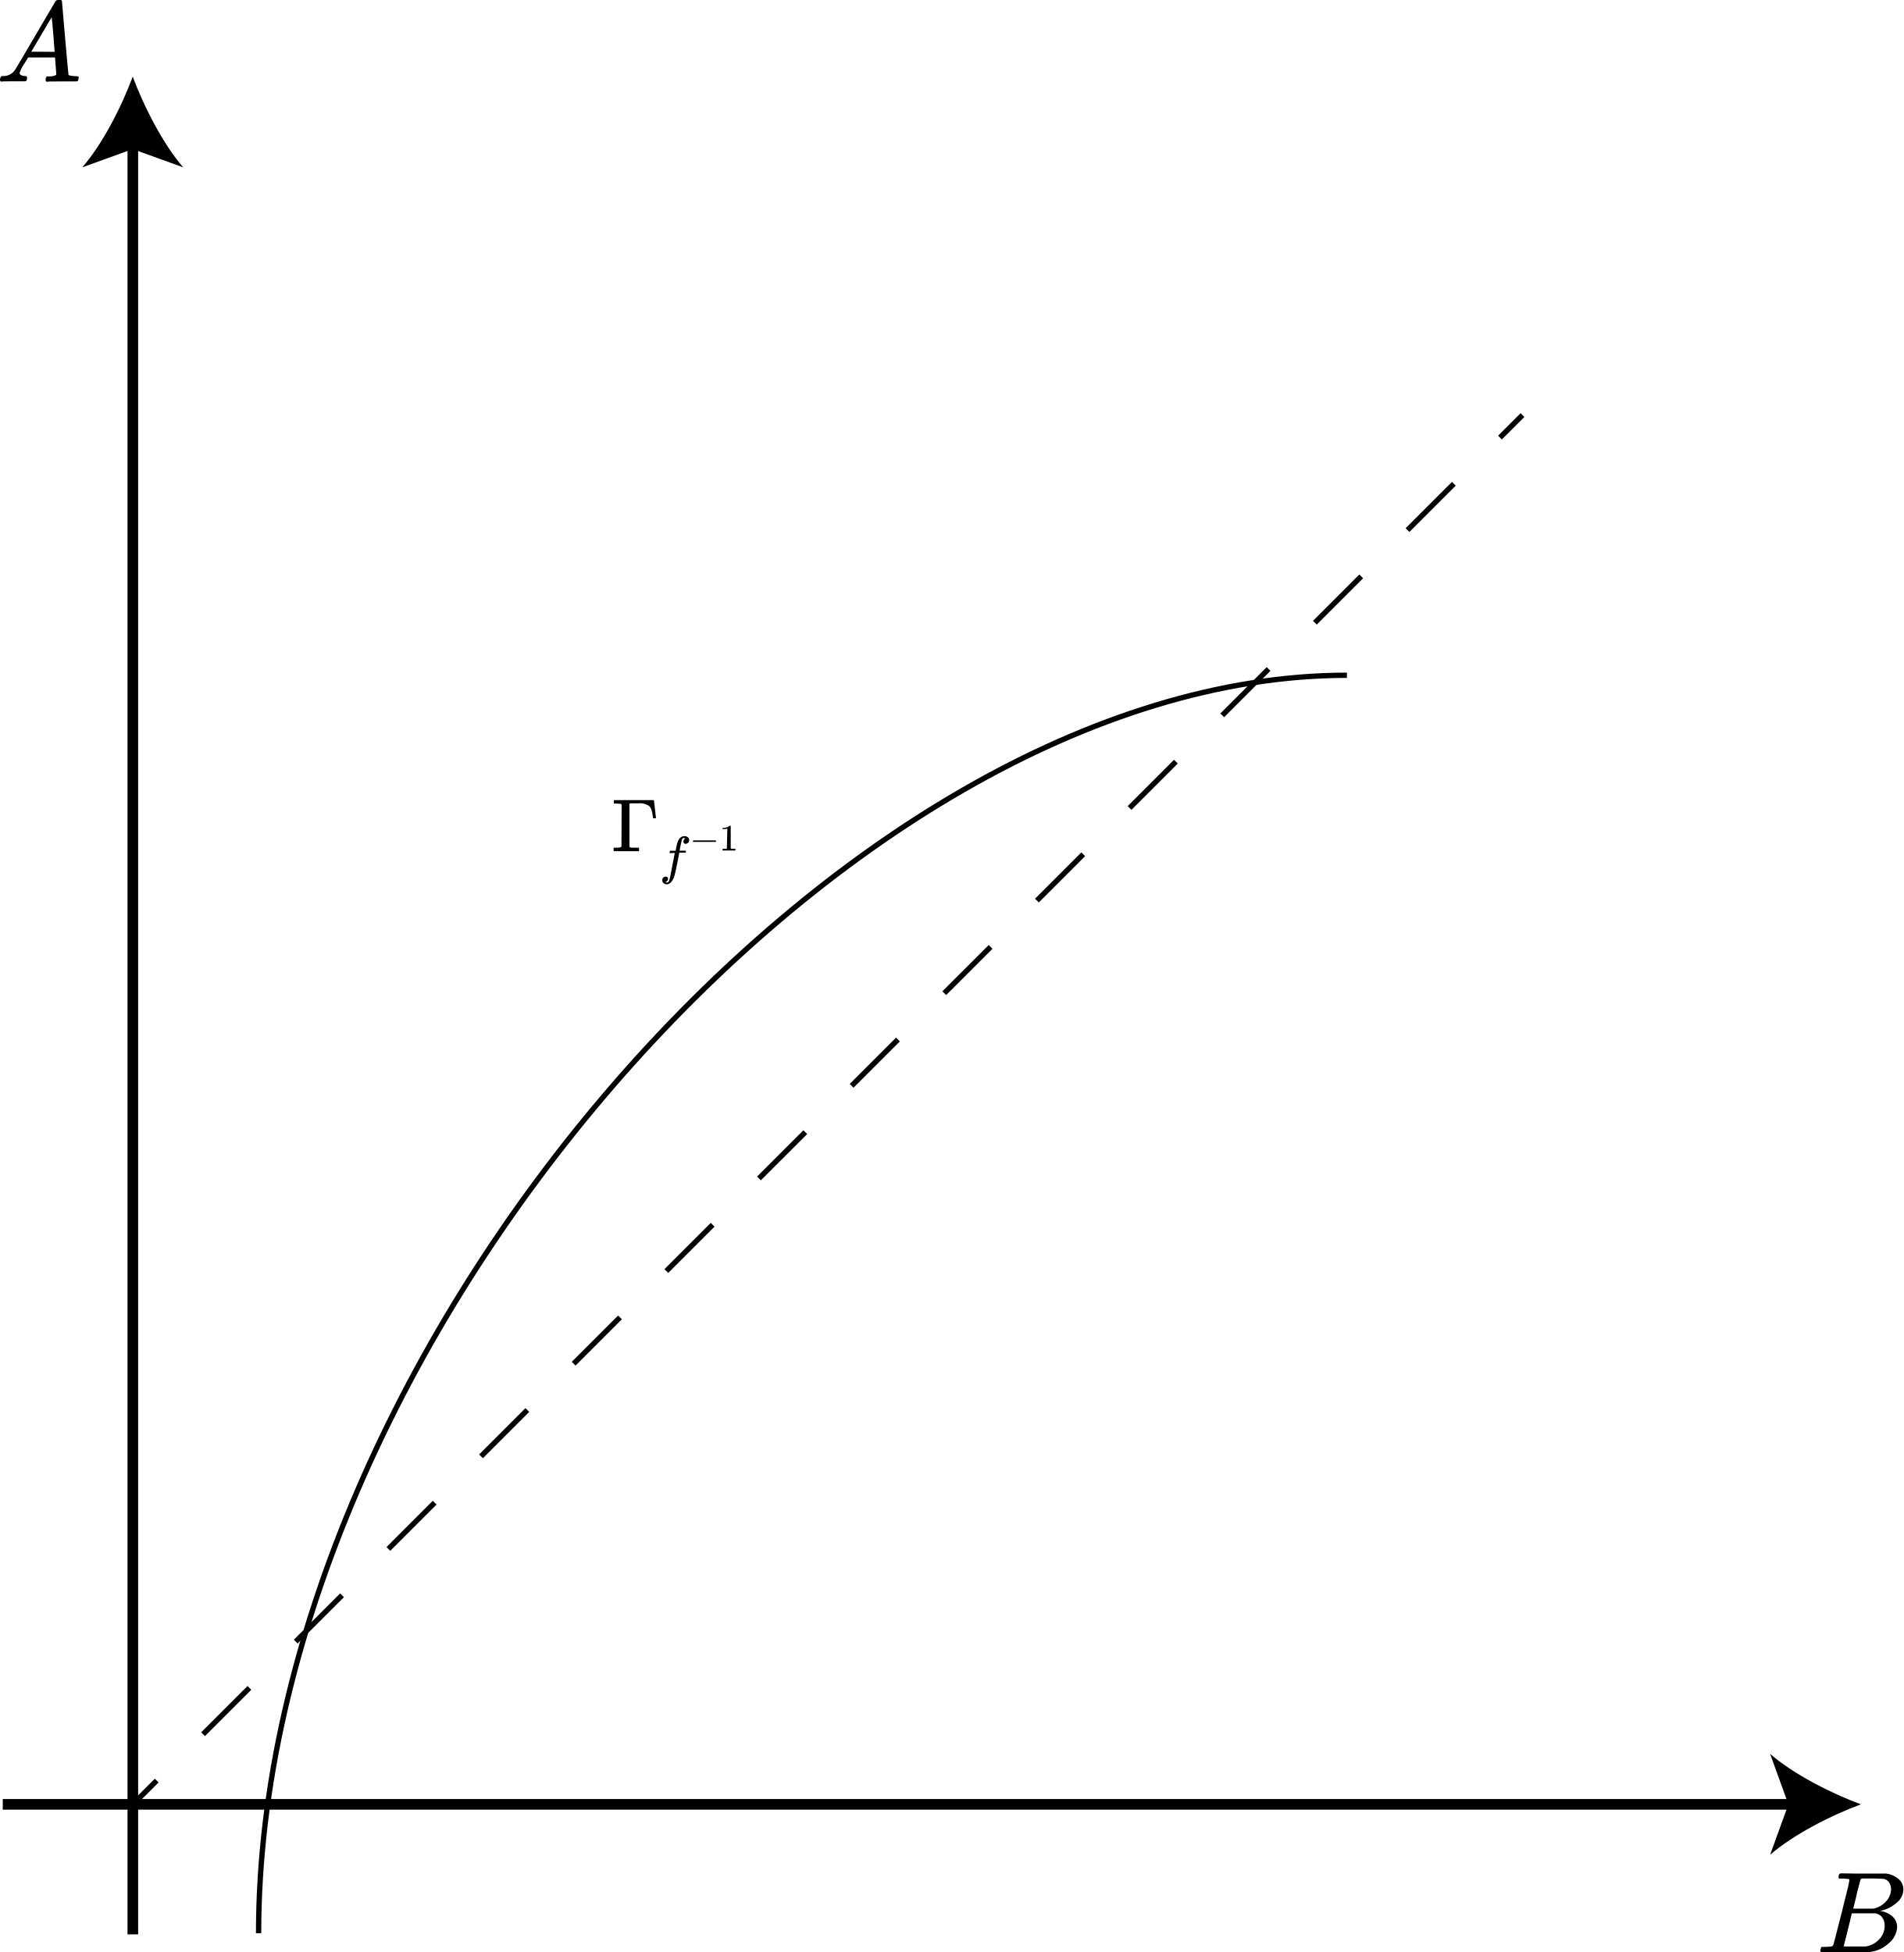
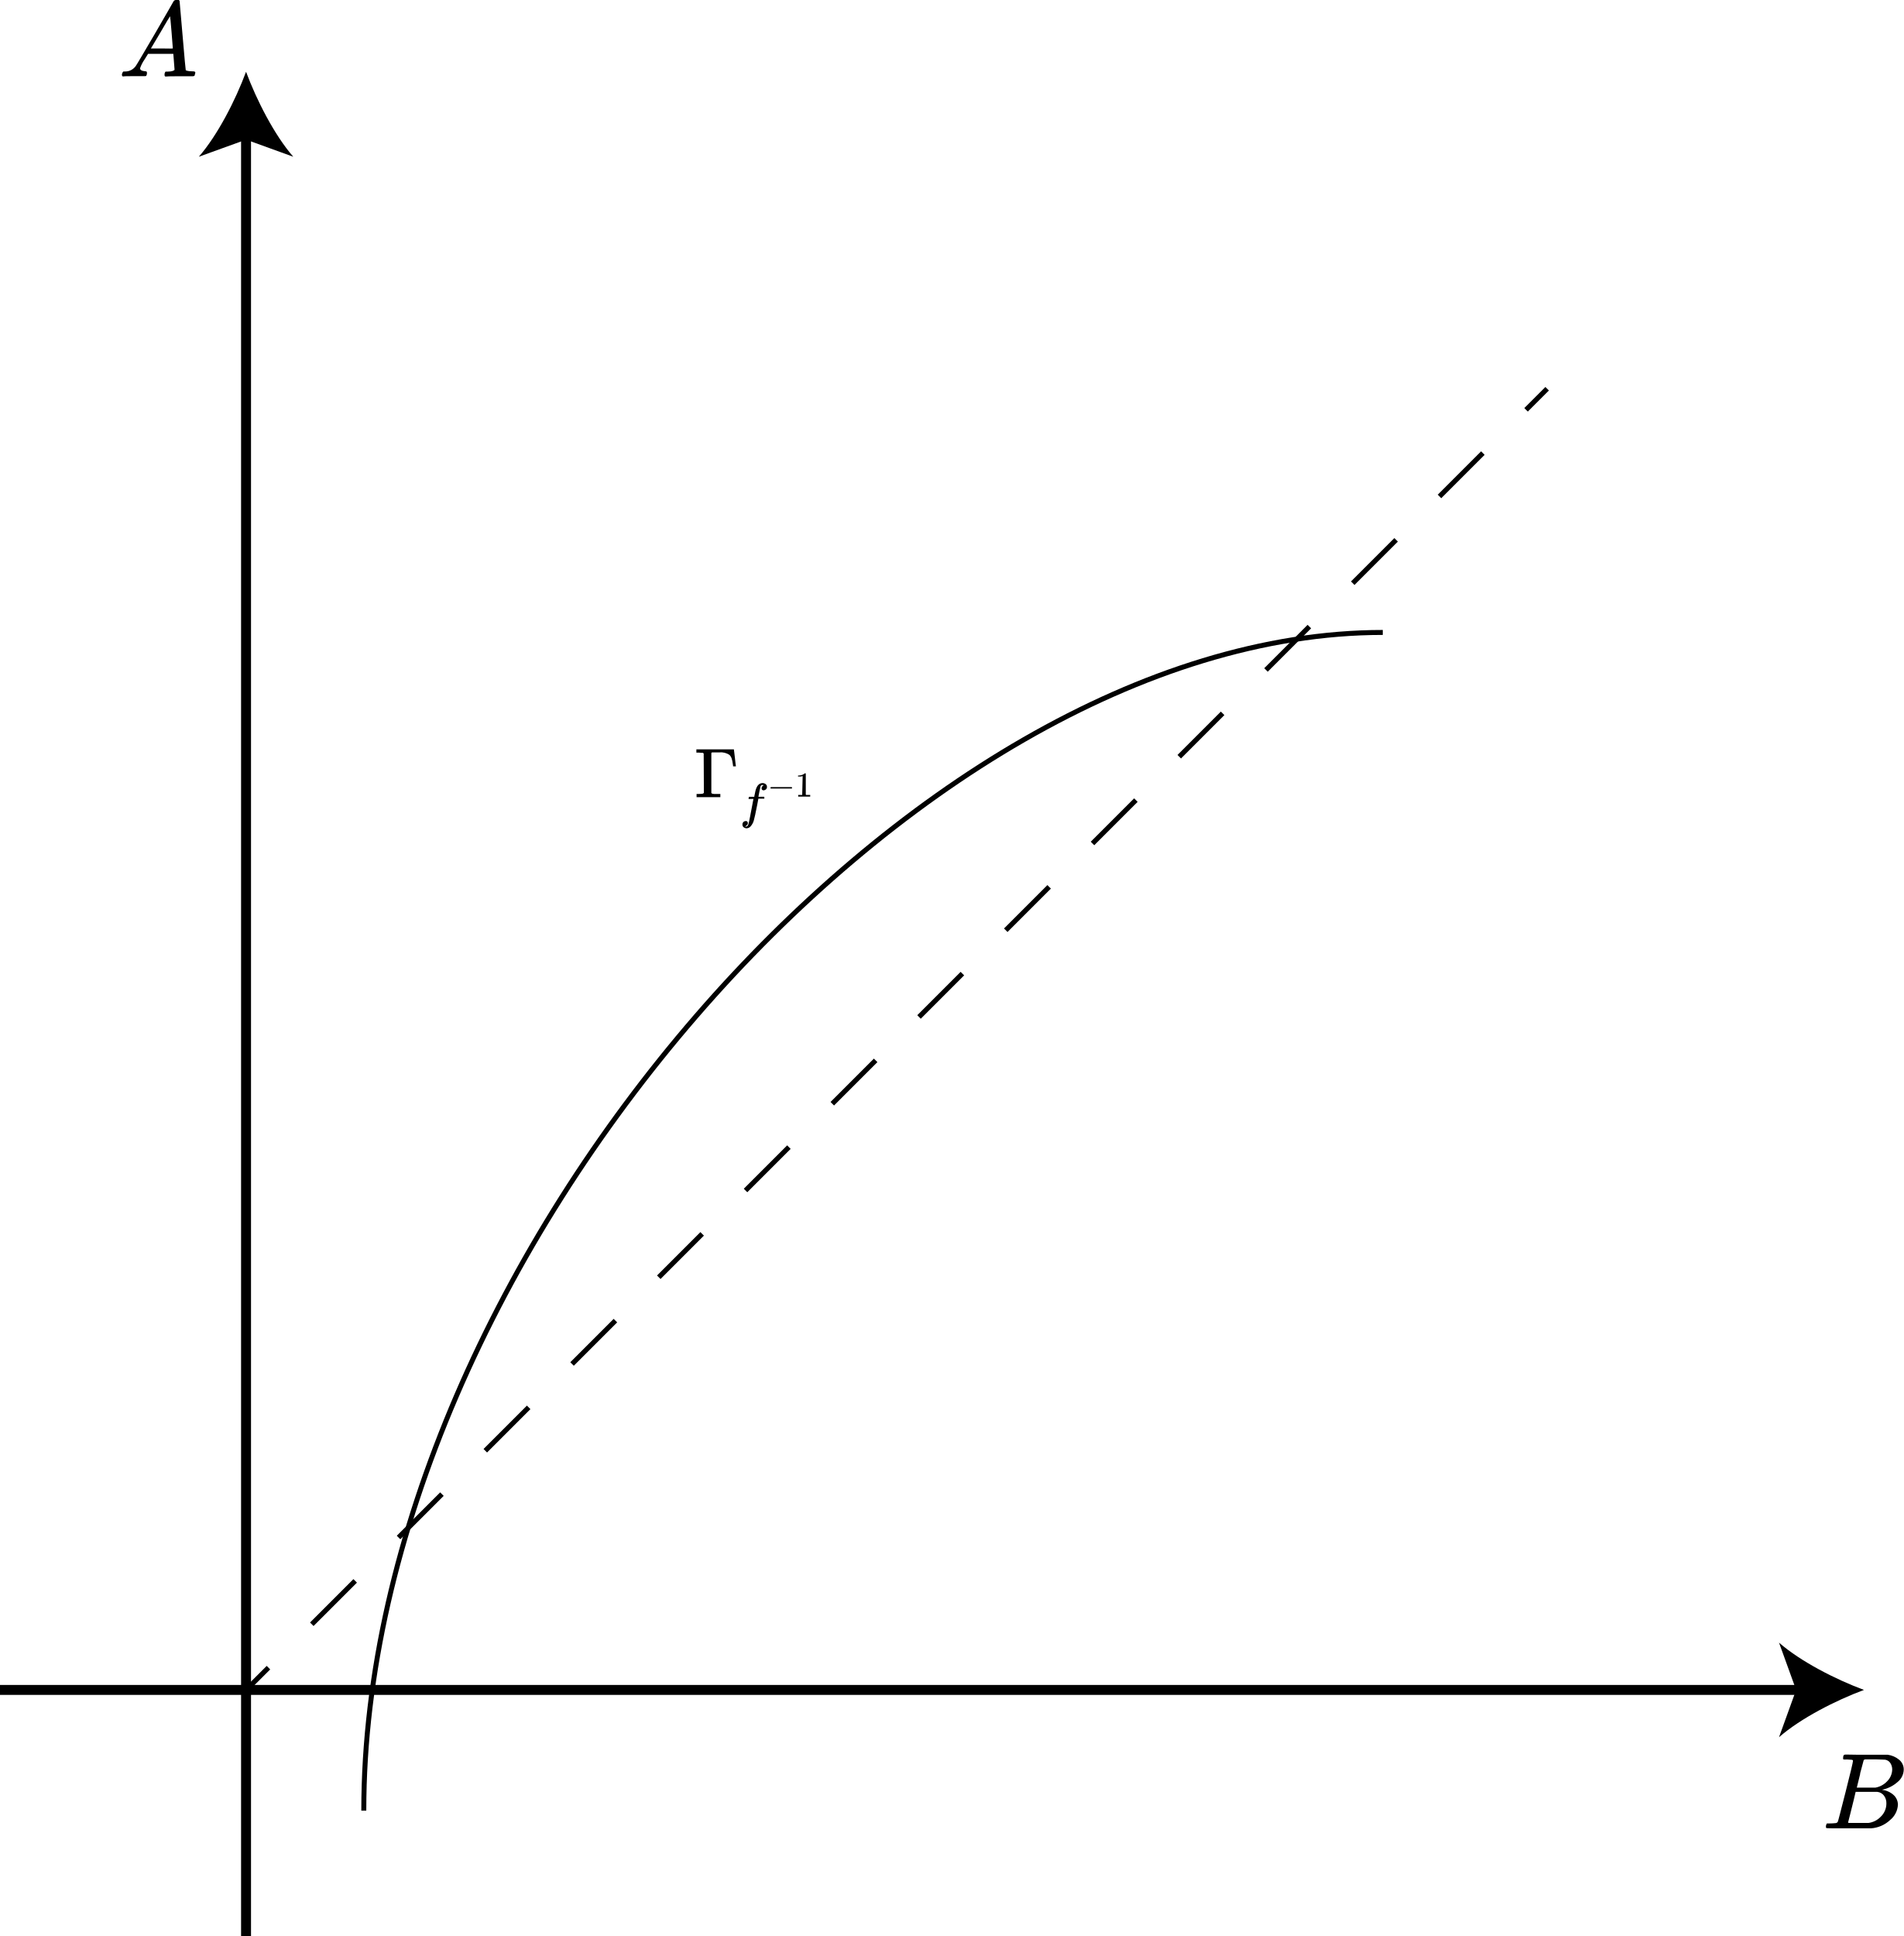
- <svg xmlns="http://www.w3.org/2000/svg" viewBox="0 0 358.52 367.76">
+ <svg xmlns="http://www.w3.org/2000/svg" viewBox="0 0 383 389.44">
  <defs>
    <style>.cls-1,.cls-2,.cls-3{fill:none;stroke:#000;stroke-miterlimit:10;}.cls-1{stroke-width:2px;}.cls-3{stroke-dasharray:12.34 12.34;}</style>
  </defs>
  <g id="Ebene_2" data-name="Ebene 2">
    <g id="Ebene_1-2" data-name="Ebene 1">
-       <line class="cls-1" x1="25.02" y1="26.51" x2="25.02" y2="364.44" />
-       <path d="M25,14.44c-2.11,5.68-5.7,12.73-9.51,17.09L25,28.09l9.51,3.44C30.72,27.17,27.12,20.12,25,14.44Z" />
-       <line class="cls-1" x1="0.52" y1="339.94" x2="338.45" y2="339.94" />
-       <path d="M350.52,339.94c-5.68,2.11-12.73,5.7-17.1,9.51l3.44-9.51-3.44-9.51C337.79,334.24,344.84,337.83,350.52,339.94Z" />
-       <path id="MJMATHI-41" d="M3.7,13.73c0,.35.33.54,1,.6q.39,0,.39.24s0,.1,0,.28a1.41,1.41,0,0,1-.13.38c0,.06-.14.09-.28.09H4.36l-.72,0-1.37,0c-1,0-1.66,0-1.95.05H.15A.41.41,0,0,1,0,15.08a1,1,0,0,1,.28-.75h.3a2.59,2.59,0,0,0,2.18-1.07c.09-.08,1.38-2.26,3.87-6.52S10.4.31,10.44.26A.55.55,0,0,1,11,0h.54l.13.21.59,6.91c.4,4.61.62,6.93.65,7s.53.23,1.39.23c.35,0,.53.07.53.22s0,.12-.06.3a1.68,1.68,0,0,1-.11.38s-.13.07-.3.09H14l-.83,0-1.56,0c-1.35,0-2.22,0-2.64.05H8.73c-.09-.09-.13-.15-.13-.2a3.58,3.58,0,0,1,0-.38,1.57,1.57,0,0,1,.13-.34l.09-.07h.42c.77,0,1.23-.16,1.37-.36l-.25-3.21H5.3L4.58,12A6.8,6.8,0,0,0,3.7,13.73Zm6.59-4c0-.15-.09-1.26-.26-3.33s-.27-3.11-.3-3.13l-.57.92L7.81,6.5,5.88,9.75l2.21,0C9.55,9.78,10.29,9.77,10.29,9.75Z" />
-       <path id="MJMATHI-42" d="M347.13,353.93a5,5,0,0,1-.7,0c-.07,0-.11-.09-.11-.24,0-.39.08-.63.24-.71s1,0,2.82,0c3.75,0,5.72,0,5.93,0a4.56,4.56,0,0,1,2.28,1,2.56,2.56,0,0,1,.93,2,3.27,3.27,0,0,1-1.26,2.5,6.61,6.61,0,0,1-2.89,1.49l-.21.07a4.19,4.19,0,0,1,2.28,1,2.67,2.67,0,0,1,.91,2,4.21,4.21,0,0,1-1.57,3.06,6.16,6.16,0,0,1-3.84,1.68c-.1,0-1.62,0-4.58,0s-4.36,0-4.4-.05a.2.2,0,0,1-.09-.17,1,1,0,0,1,.05-.3c.07-.28.14-.43.21-.46l.33,0h.13a12.5,12.5,0,0,0,1.3-.07.56.56,0,0,0,.41-.26c.05-.05.57-2.07,1.57-6s1.49-6,1.49-6.27S348,354,347.13,353.93Zm9.07,2a2.34,2.34,0,0,0-.33-1.21,1.55,1.55,0,0,0-1.06-.74c-.1,0-.77-.05-2-.07h-.91a7.56,7.56,0,0,0-.76,0h-.28c-.22,0-.36.08-.41.21s-.26.93-.7,2.61a.69.69,0,0,1,0,.13l-.67,2.73h1.75c1.18,0,1.85,0,2,0a4.24,4.24,0,0,0,2.33-1.26A3.43,3.43,0,0,0,356.2,356ZM355,362.79a2.5,2.5,0,0,0-.5-1.59,1.94,1.94,0,0,0-1.31-.73q-.12,0-1.8,0c-1.7,0-2.57,0-2.58,0s-.12.55-.37,1.58-.5,2.05-.76,3.06l-.39,1.52c0,.06.09.09.26.09l1.76,0c1.29,0,2,0,2.08,0a4.18,4.18,0,0,0,2.48-1.26A3.65,3.65,0,0,0,355,362.79Z" />
-       <path class="cls-2" d="M48.71,364.22c0-110,109.82-237,205-237" />
-       <line class="cls-2" x1="25.28" y1="339.7" x2="29.52" y2="335.46" />
-       <line class="cls-3" x1="38.25" y1="326.73" x2="278.18" y2="86.81" />
-       <line class="cls-2" x1="282.54" y1="82.44" x2="286.78" y2="78.2" />
-       <path id="MJMAIN-393" d="M117.09,151.57a.69.69,0,0,0-.16-.13.52.52,0,0,0-.23,0l-.61-.05h-.47v-.65h7.55v.05c0,.06.09.61.2,1.66s.18,1.6.2,1.65v.06H123v-.06s0-.17-.06-.48a5.93,5.93,0,0,0-.21-1,1.82,1.82,0,0,0-.44-.75,3,3,0,0,0-2.05-.52H120c-.67,0-1.07,0-1.21,0s-.22.06-.23.17,0,1.37,0,4l0,4a.54.54,0,0,0,.17.13,1.78,1.78,0,0,0,.36.06q.28,0,.9,0h.38v.65h-.17c-.23,0-1,0-2.37,0s-1.94,0-2.08,0h-.16v-.65h.47a5.16,5.16,0,0,0,.73-.05.59.59,0,0,0,.27-.17Z" />
-       <path id="MJMATHI-66" d="M125.37,166.26l.07,0a.16.16,0,0,0,.11,0h.12a.31.31,0,0,0,.24-.13.83.83,0,0,0,.16-.29,13.57,13.57,0,0,0,.34-1.55c.17-.84.32-1.65.47-2.42s.22-1.15.22-1.16v0h-.47a2.22,2.22,0,0,1-.51,0,.11.11,0,0,1,0-.1l.07-.28a.07.07,0,0,1,.08-.05h1s0-.18.09-.51.1-.51.12-.58c.25-1.11.74-1.67,1.48-1.67a1.07,1.07,0,0,1,.61.22.68.68,0,0,1,.24.54.6.6,0,0,1-.21.52.77.77,0,0,1-.42.18.39.39,0,0,1-.45-.43.48.48,0,0,1,.12-.33A.59.59,0,0,1,129,158l.09-.05a.89.89,0,0,0-.3-.06.36.36,0,0,0-.24.1.54.54,0,0,0-.15.28c0,.19-.1.46-.16.79s-.11.61-.16.83-.07.35-.07.37a3.22,3.22,0,0,0,.55,0h.53a.13.13,0,0,1,.11.06.4.4,0,0,1,0,.17.75.75,0,0,1-.05.16s0,0-.09,0h-1.11l-.23,1.23c-.33,1.67-.55,2.71-.68,3.13a2.92,2.92,0,0,1-.71,1.27,1.12,1.12,0,0,1-.73.33,1,1,0,0,1-.59-.2.63.63,0,0,1-.26-.54.68.68,0,0,1,.21-.55.69.69,0,0,1,.42-.17c.3,0,.45.14.45.43a.55.55,0,0,1-.11.33,1.13,1.13,0,0,1-.24.21Z" />
-       <path id="MJMAIN-2212" d="M130.52,158.57v-.09a.16.16,0,0,1,.1-.15h4.15a.18.18,0,0,1,.11.15c0,.05,0,.1-.11.14h-4.15c-.07,0-.1-.08-.1-.14Z" />
-       <path id="MJMAIN-31" d="M137,156.13l-.09,0-.28.07a2.68,2.68,0,0,1-.42,0h-.13V156h.13a2.37,2.37,0,0,0,.62-.1,1.55,1.55,0,0,0,.4-.18,1.15,1.15,0,0,0,.2-.15s0,0,.09,0a.19.19,0,0,1,.12,0v4.27a.23.23,0,0,0,.08.07l.17,0h.63v.33h-.08c-.1,0-.47,0-1.13,0s-1,0-1.12,0h-.09v-.33h.64l.11,0h.06a.12.12,0,0,0,0,0l0,0Z" />
+       <line class="cls-1" x1="49.5" y1="26.51" x2="49.5" y2="389.44" />
+       <path d="M49.5,14.44C47.39,20.12,43.8,27.17,40,31.53l9.51-3.44L59,31.53C55.2,27.17,51.61,20.12,49.5,14.44Z" />
+       <line class="cls-1" y1="339.94" x2="362.93" y2="339.94" />
+       <path d="M375,339.94c-5.68,2.11-12.73,5.7-17.09,9.51l3.44-9.51-3.44-9.51C362.27,334.24,369.32,337.83,375,339.94Z" />
+       <path id="MJMATHI-41" d="M28.18,13.73c0,.35.33.54,1,.6.25,0,.38.08.38.24,0,0,0,.1,0,.28a1.12,1.12,0,0,1-.13.38c0,.06-.14.09-.28.09h-.26l-.72,0-1.37,0c-1,0-1.66,0-1.95.05h-.17a.41.41,0,0,1-.15-.24,1,1,0,0,1,.28-.75h.3a2.59,2.59,0,0,0,2.18-1.07c.09-.08,1.38-2.26,3.87-6.52S34.88.31,34.92.26A.55.55,0,0,1,35.43,0H36l.13.21.6,6.91c.39,4.61.61,6.93.64,7s.53.23,1.39.23c.35,0,.53.07.53.22s0,.12-.06.3a1.26,1.26,0,0,1-.11.38s-.13.07-.3.09h-.3l-.83,0-1.56,0c-1.34,0-2.22,0-2.63.05h-.26c-.09-.09-.13-.15-.13-.2a3.58,3.58,0,0,1,0-.38,1.57,1.57,0,0,1,.13-.34l.09-.07h.42c.77,0,1.23-.16,1.37-.36l-.25-3.21H29.79L29.06,12A6.8,6.8,0,0,0,28.18,13.73Zm6.59-4c0-.15-.09-1.26-.26-3.33s-.27-3.11-.3-3.13l-.57.92L32.29,6.5,30.36,9.75l2.21,0C34,9.78,34.77,9.77,34.77,9.75Z" />
+       <path id="MJMATHI-42" d="M371.61,353.93a5,5,0,0,1-.7,0c-.07,0-.11-.09-.11-.24,0-.39.08-.63.24-.71s1,0,2.82,0c3.75,0,5.73,0,5.93,0a4.56,4.56,0,0,1,2.28,1,2.53,2.53,0,0,1,.93,2,3.27,3.27,0,0,1-1.26,2.5,6.63,6.63,0,0,1-2.88,1.49l-.22.07a4.19,4.19,0,0,1,2.28,1,2.67,2.67,0,0,1,.91,2,4.24,4.24,0,0,1-1.56,3.06,6.21,6.21,0,0,1-3.85,1.68c-.1,0-1.62,0-4.57,0s-4.37,0-4.41-.05a.2.2,0,0,1-.09-.17,1,1,0,0,1,0-.3c.07-.28.14-.43.21-.46l.33,0h.13a12.5,12.5,0,0,0,1.3-.07.56.56,0,0,0,.41-.26c.05-.05.57-2.07,1.57-6s1.49-6,1.49-6.27S372.43,354,371.61,353.93Zm9.07,2a2.34,2.34,0,0,0-.33-1.21,1.53,1.53,0,0,0-1.06-.74c-.1,0-.77-.05-2-.07h-.91a7.56,7.56,0,0,0-.76,0h-.28c-.22,0-.36.08-.41.21s-.26.93-.7,2.61a.32.32,0,0,1,0,.13l-.67,2.73h1.76c1.17,0,1.84,0,2,0a4.24,4.24,0,0,0,2.33-1.26A3.43,3.43,0,0,0,380.68,356Zm-1.17,6.84a2.5,2.5,0,0,0-.5-1.59,1.94,1.94,0,0,0-1.31-.73q-.12,0-1.8,0-2.55,0-2.58,0s-.12.55-.37,1.58-.5,2.05-.76,3.06l-.39,1.52c0,.06.09.09.26.09l1.76,0c1.29,0,2,0,2.08,0a4.15,4.15,0,0,0,2.48-1.26A3.65,3.65,0,0,0,379.51,362.79Z" />
+       <path class="cls-2" d="M73.19,364.22c0-110,109.82-237,205-237" />
+       <line class="cls-2" x1="49.76" y1="339.7" x2="54.01" y2="335.46" />
+       <line class="cls-3" x1="62.73" y1="326.73" x2="302.66" y2="86.81" />
+       <line class="cls-2" x1="307.02" y1="82.44" x2="311.26" y2="78.2" />
+       <path id="MJMAIN-393" d="M141.57,151.57a.69.69,0,0,0-.16-.13.47.47,0,0,0-.22,0l-.62-.05h-.47v-.65h7.55v.05c0,.06.09.61.2,1.66s.18,1.6.2,1.65v.06h-.57v-.06s0-.17-.06-.48a5,5,0,0,0-.21-1,1.82,1.82,0,0,0-.44-.75,3,3,0,0,0-2-.52h-.22c-.66,0-1.07,0-1.21,0s-.22.06-.23.17,0,1.37,0,4v4a.54.54,0,0,0,.17.13,1.78,1.78,0,0,0,.36.06q.28,0,.9,0h.38v.65h-.17c-.23,0-1,0-2.37,0s-1.94,0-2.08,0h-.16v-.65h.47a5.16,5.16,0,0,0,.73-.05.51.51,0,0,0,.27-.17Z" />
+       <path id="MJMATHI-66" d="M149.86,166.26l.06,0a.16.16,0,0,0,.11,0h.12a.3.3,0,0,0,.24-.13.83.83,0,0,0,.16-.29,15.12,15.12,0,0,0,.35-1.55c.16-.84.31-1.65.46-2.42s.22-1.15.22-1.16v0h-.47a2.22,2.22,0,0,1-.51,0,.13.13,0,0,1,0-.1l.07-.28a.07.07,0,0,1,.08-.05h1s0-.18.09-.51.1-.51.12-.58c.25-1.11.74-1.67,1.48-1.67a1.07,1.07,0,0,1,.61.22.69.69,0,0,1,.25.54.61.61,0,0,1-.22.52.77.77,0,0,1-.42.18.38.38,0,0,1-.44-.43.47.47,0,0,1,.11-.33.59.59,0,0,1,.24-.21l.09-.05a.89.89,0,0,0-.3-.06.36.36,0,0,0-.24.1.54.54,0,0,0-.15.28c0,.19-.1.46-.16.79s-.11.61-.16.83-.07.35-.07.37a3.22,3.22,0,0,0,.55,0h.53a.13.13,0,0,1,.11.06.4.4,0,0,1,0,.17.75.75,0,0,1,0,.16s0,0-.09,0h-1.11l-.23,1.23c-.33,1.67-.55,2.71-.68,3.13a2.92,2.92,0,0,1-.71,1.27,1.1,1.1,0,0,1-.73.33,1,1,0,0,1-.59-.2.63.63,0,0,1-.26-.54.68.68,0,0,1,.21-.55.69.69,0,0,1,.43-.17.38.38,0,0,1,.44.43.55.55,0,0,1-.11.33,1.13,1.13,0,0,1-.24.21Z" />
+       <path id="MJMAIN-2212" d="M155,158.57v-.09a.18.18,0,0,1,.1-.15h4.15a.18.18,0,0,1,.11.15c0,.05,0,.1-.11.14H155.1c-.06,0-.1-.08-.1-.14Z" />
+       <path id="MJMAIN-31" d="M161.48,156.13l-.1,0-.28.07a2.55,2.55,0,0,1-.42,0h-.13V156h.13a2.37,2.37,0,0,0,.62-.1,1.55,1.55,0,0,0,.4-.18,1.15,1.15,0,0,0,.2-.15s0,0,.09,0a.19.19,0,0,1,.12,0v4.27a.23.23,0,0,0,.08.07l.18,0H163v.33h-.08c-.1,0-.47,0-1.13,0s-1,0-1.12,0h-.09v-.33h.64l.11,0h.06l0,0,0,0Z" />
    </g>
  </g>
</svg>
